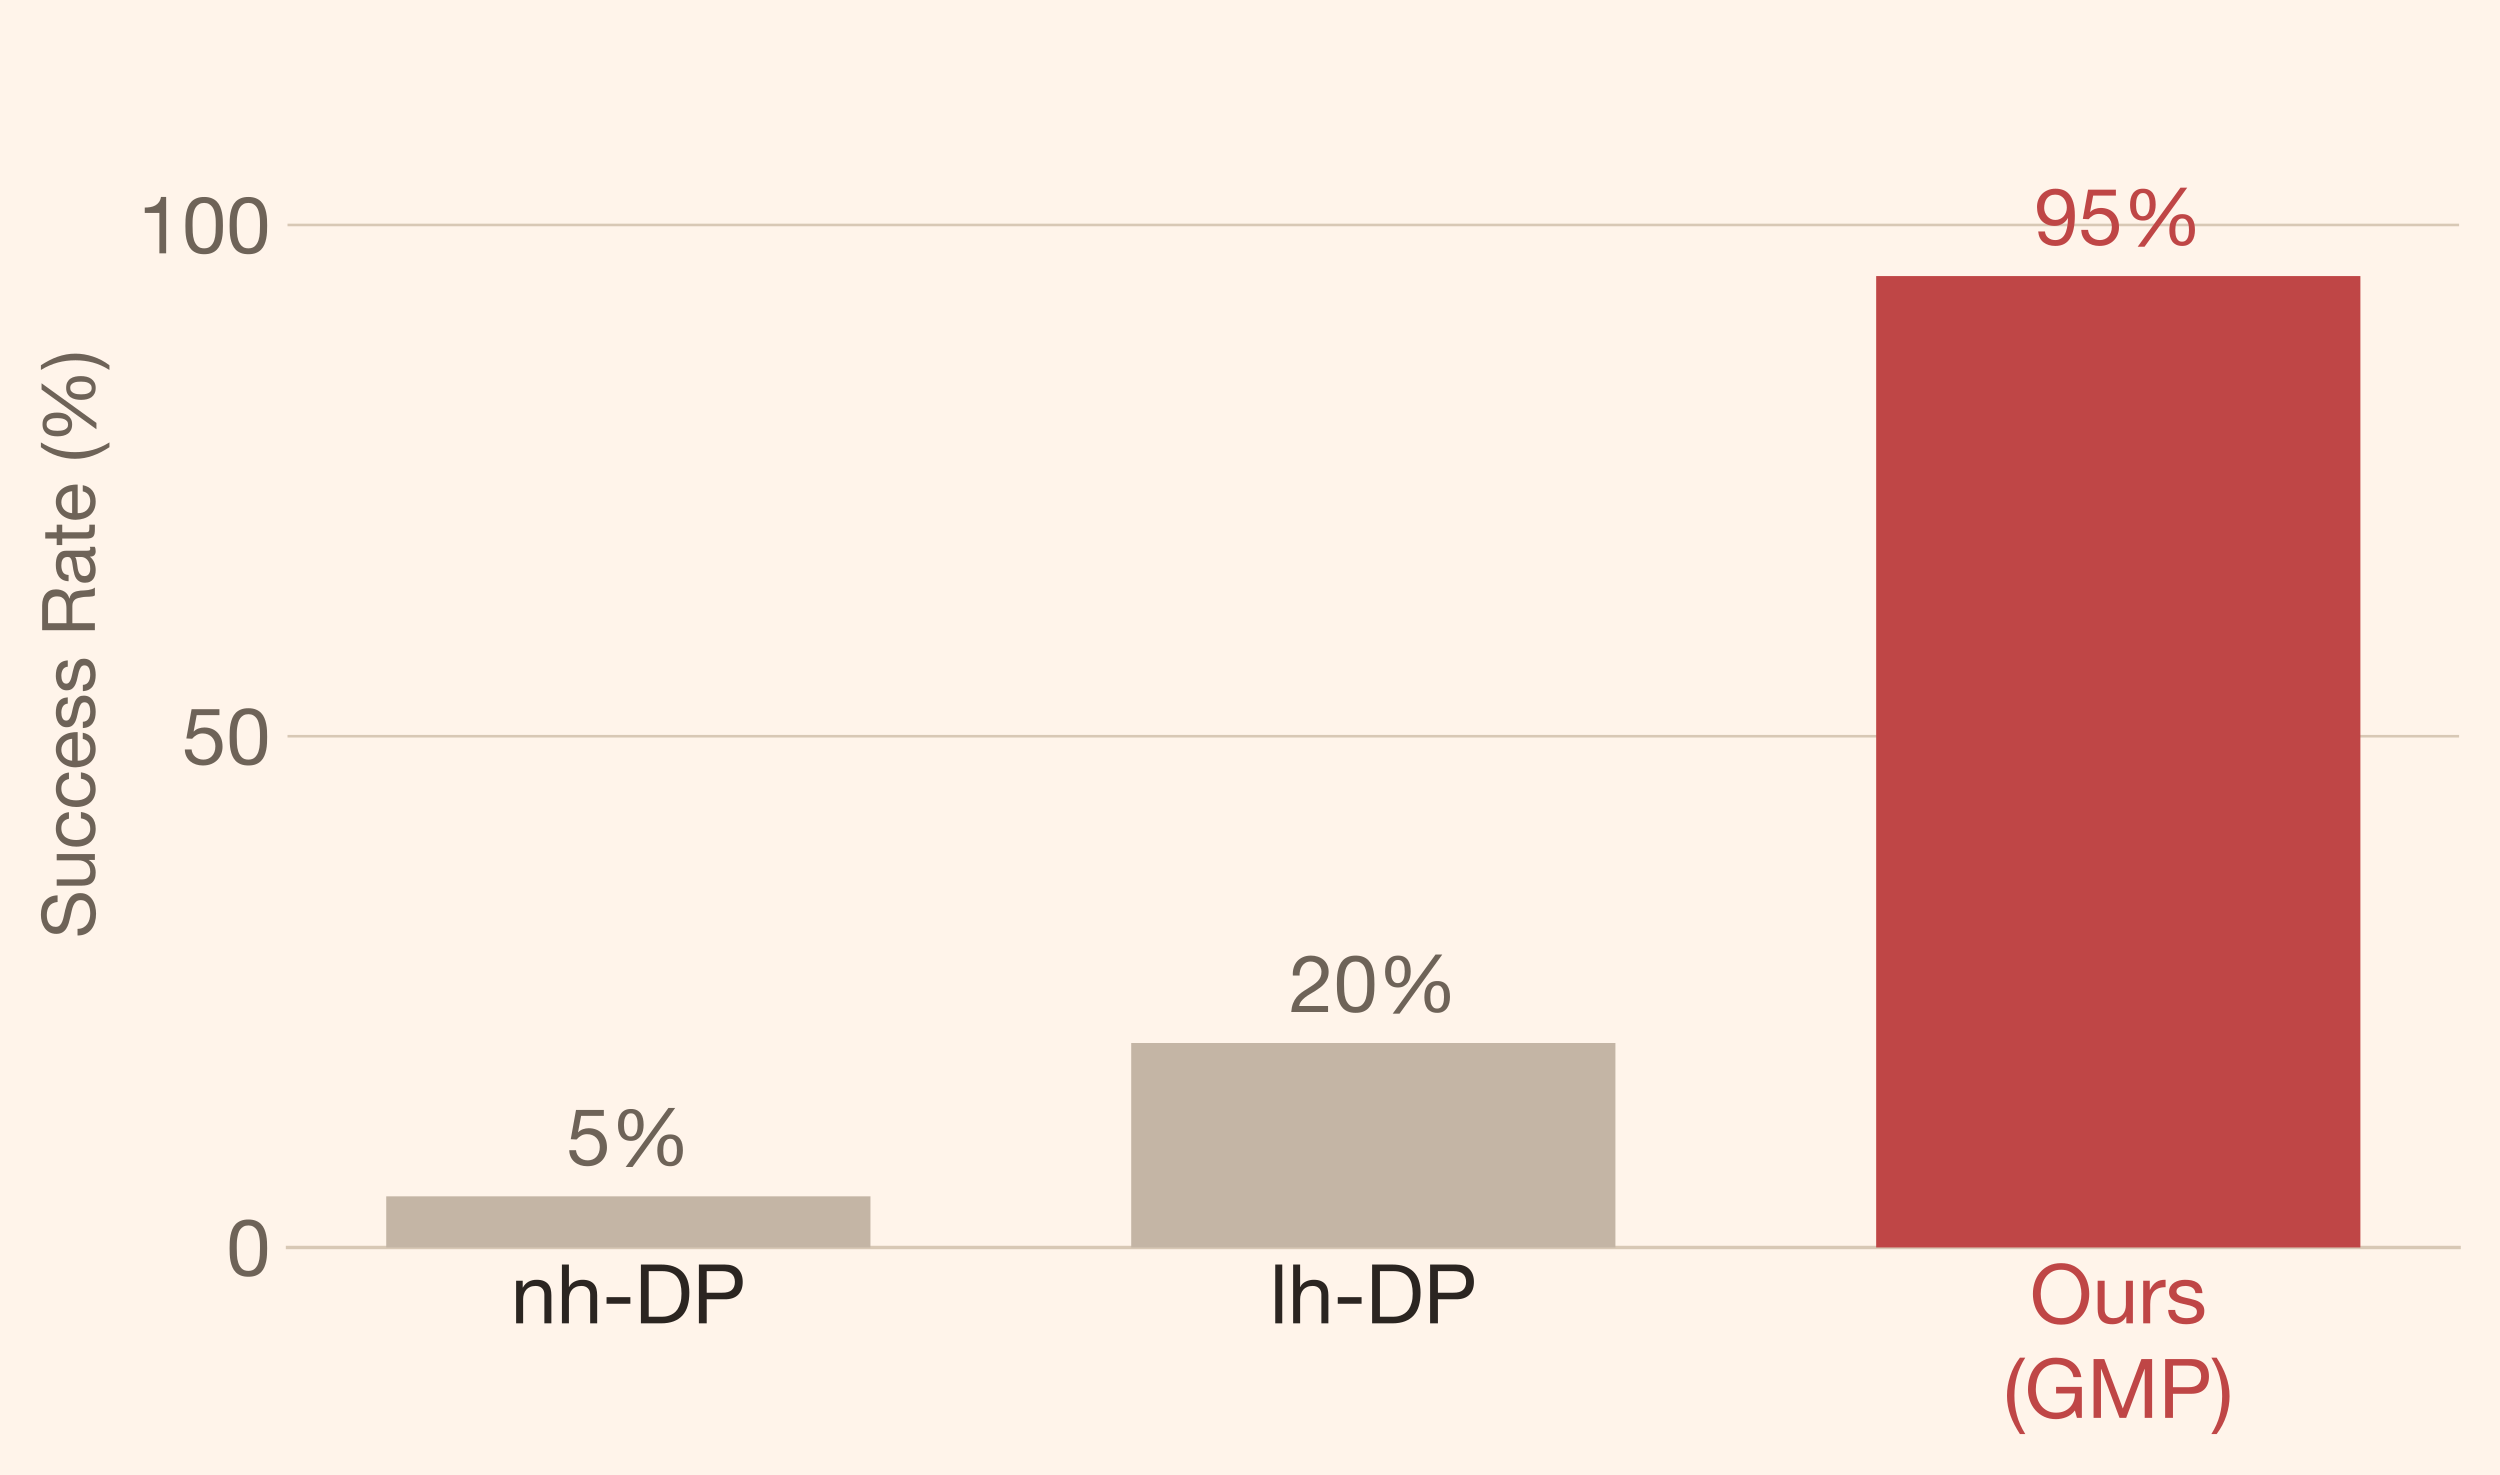
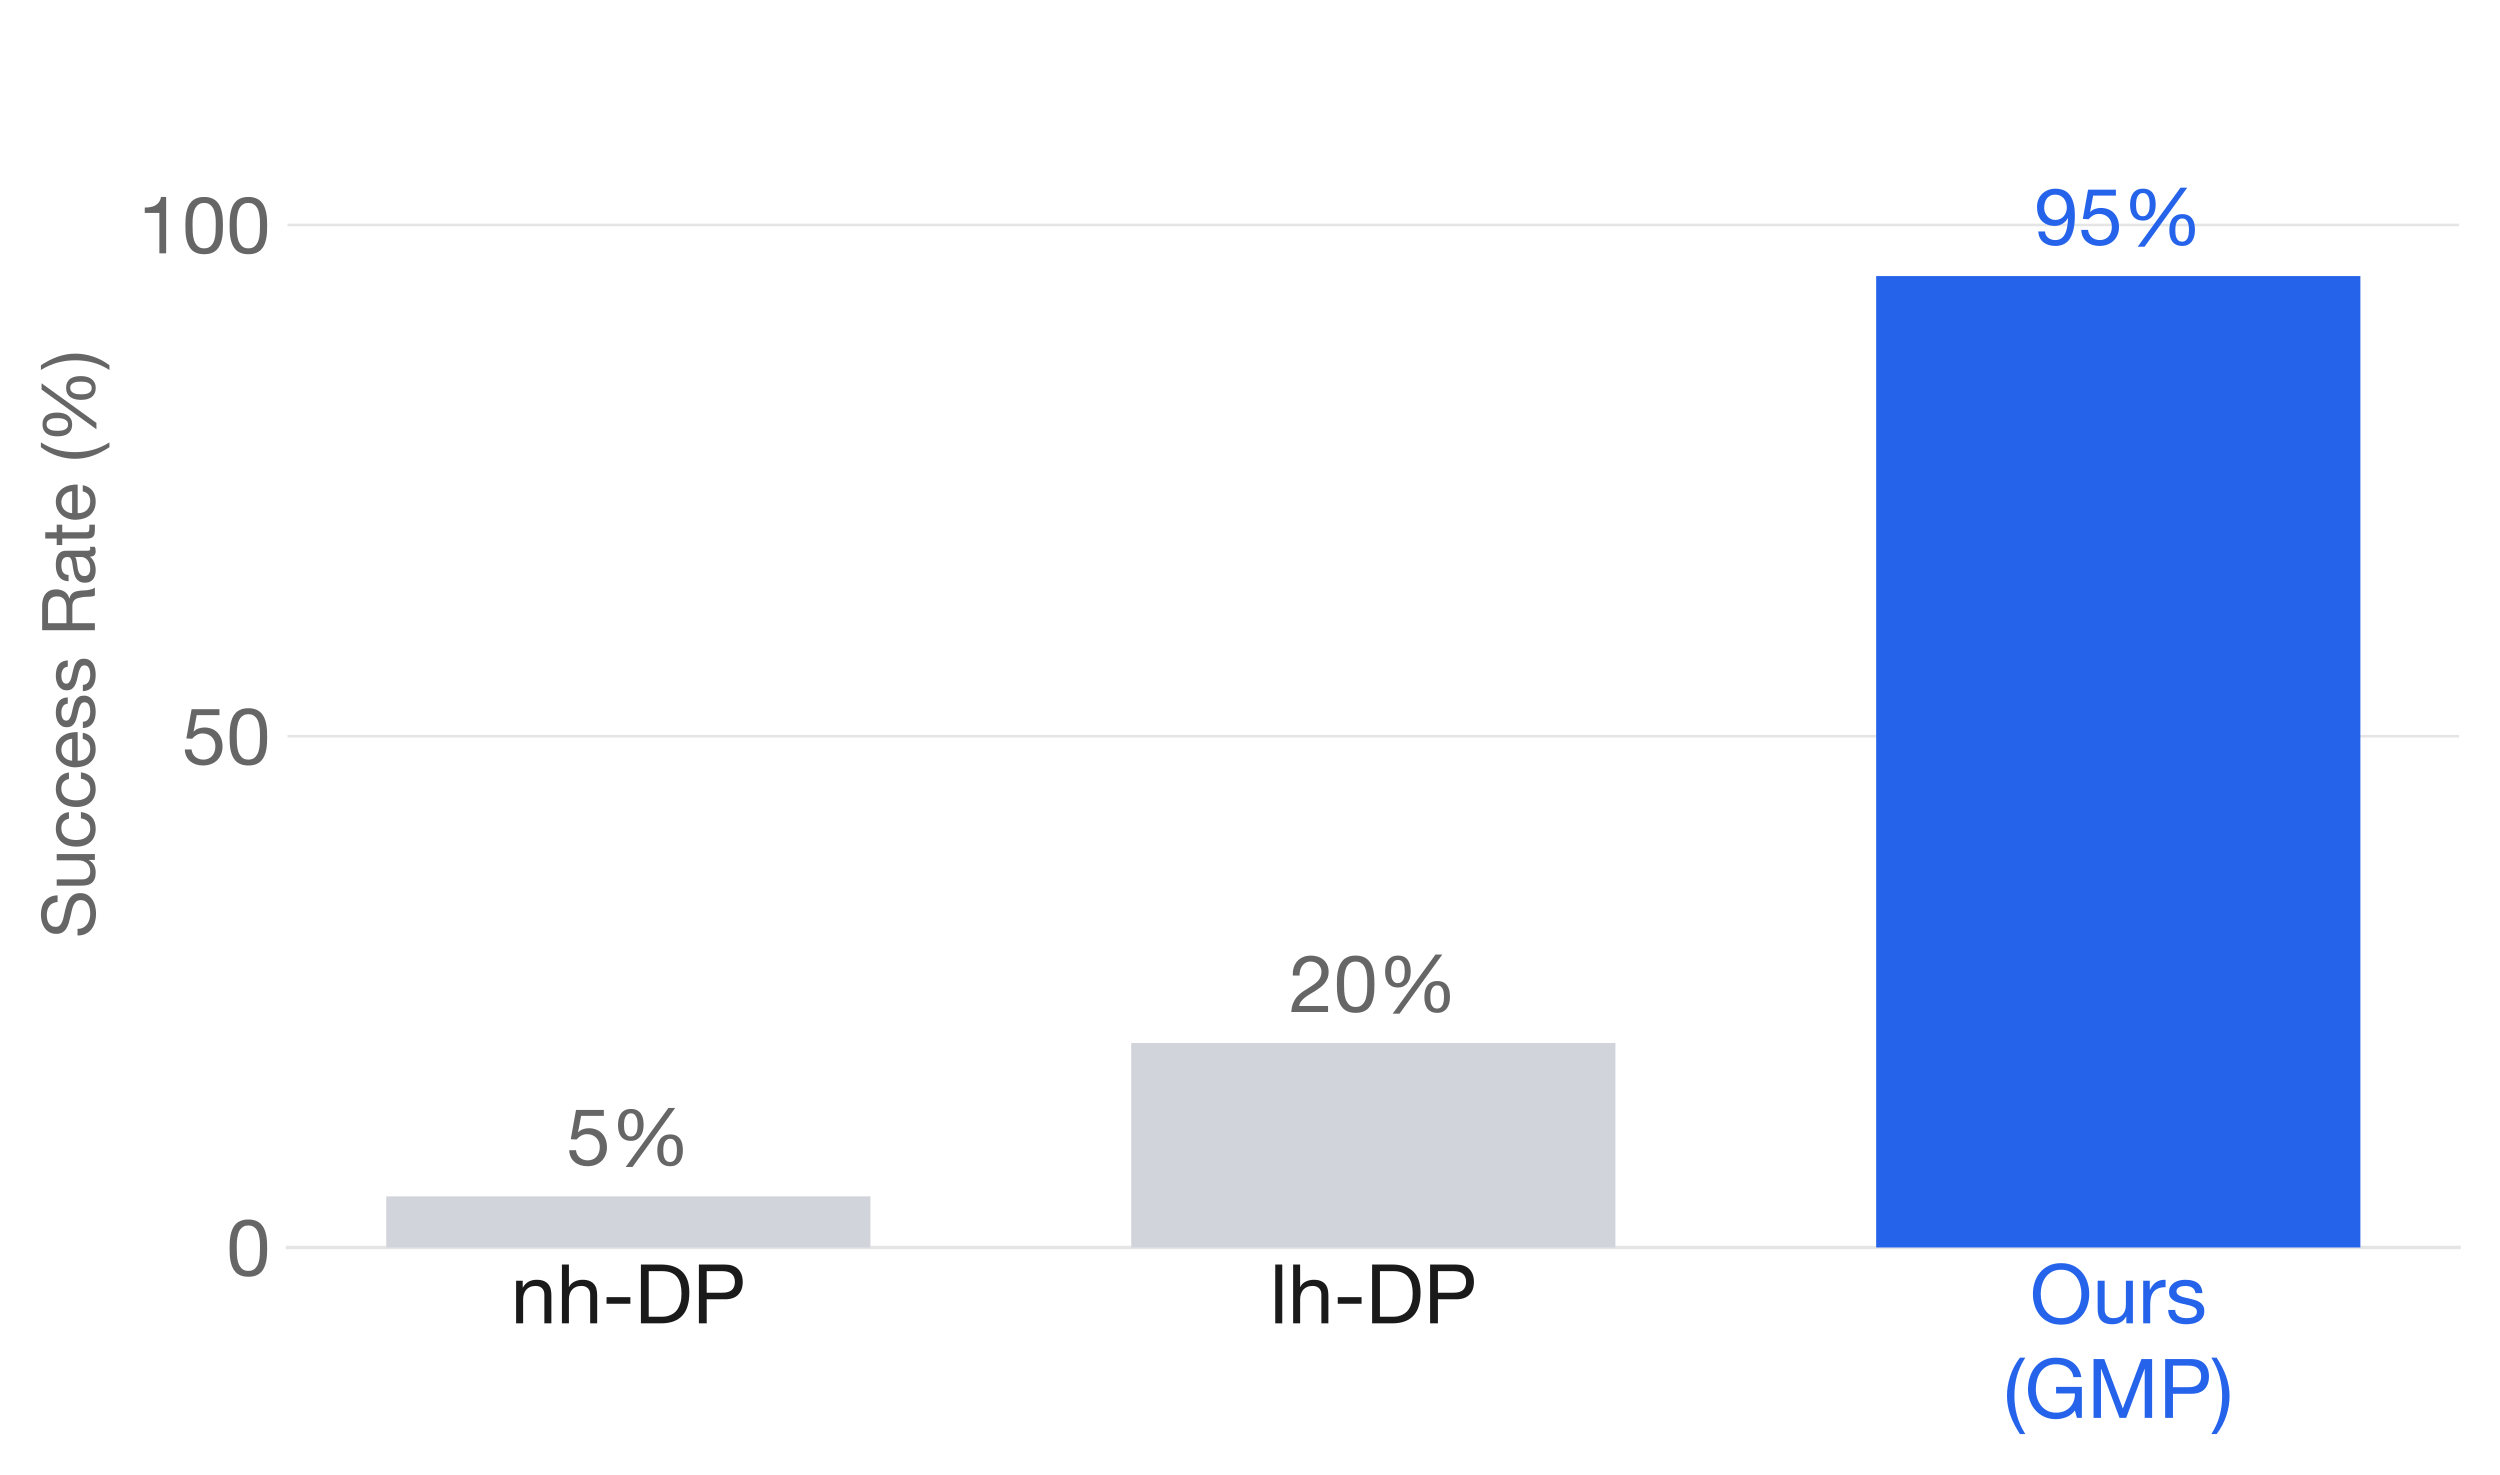
<svg xmlns="http://www.w3.org/2000/svg" xmlns:xlink="http://www.w3.org/1999/xlink" width="440.083pt" height="259.646pt" viewBox="0 0 440.083 259.646" version="1.1">
  <defs>
    <style type="text/css">*{stroke-linejoin: round; stroke-linecap: butt}</style>
  </defs>
  <g id="figure_1">
    <g id="patch_1">
-       <path d="M 0 259.646  L 440.083 259.646  L 440.083 0  L 0 0  z " style="fill: #fff4ea" />
+       <path d="M 0 259.646  L 440.083 259.646  L 440.083 0  L 0 0  z " style="fill: #ffffff" />
    </g>
    <g id="axes_1">
      <g id="patch_2">
-         <path d="M 50.613 219.6  L 432.883 219.6  L 432.883 7.2  L 50.613 7.2  z " style="fill: #fff4ea" />
+         <path d="M 50.613 219.6  L 432.883 219.6  L 432.883 7.2  L 50.613 7.2  z " style="fill: #ffffff" />
      </g>
      <g id="matplotlib.axis_1">
        <g id="xtick_1">
          <g id="line2d_1" />
          <g id="text_1">
-             <g style="fill: #2b2521" transform="translate(89.92501 232.9539) scale(0.145 -0.145)">
+             <g style="fill: #1a1a1a" transform="translate(89.92501 232.9539) scale(0.145 -0.145)">
              <defs>
                <path id="HelveticaNeue-6e" d="M 410 3309  L 410 0  L 954 0  L 954 1869  Q 954 2093 1014 2281  Q 1075 2470 1196 2611  Q 1318 2752 1500 2829  Q 1683 2906 1933 2906  Q 2246 2906 2425 2726  Q 2605 2547 2605 2240  L 2605 0  L 3149 0  L 3149 2176  Q 3149 2445 3094 2665  Q 3040 2886 2905 3046  Q 2771 3206 2553 3296  Q 2336 3386 2010 3386  Q 1274 3386 934 2784  L 922 2784  L 922 3309  L 410 3309  z " transform="scale(0.015625)" />
                <path id="HelveticaNeue-68" d="M 410 4570  L 410 0  L 954 0  L 954 1869  Q 954 2093 1014 2281  Q 1075 2470 1196 2611  Q 1318 2752 1500 2829  Q 1683 2906 1933 2906  Q 2246 2906 2425 2726  Q 2605 2547 2605 2240  L 2605 0  L 3149 0  L 3149 2176  Q 3149 2445 3094 2665  Q 3040 2886 2905 3046  Q 2771 3206 2553 3296  Q 2336 3386 2010 3386  Q 1862 3386 1705 3354  Q 1549 3322 1405 3254  Q 1261 3187 1145 3081  Q 1030 2976 966 2822  L 954 2822  L 954 4570  L 410 4570  z " transform="scale(0.015625)" />
                <path id="HelveticaNeue-2d" d="M 320 2035  L 320 1523  L 2170 1523  L 2170 2035  L 320 2035  z " transform="scale(0.015625)" />
                <path id="HelveticaNeue-44" d="M 1107 512  L 1107 4058  L 2131 4058  Q 2554 4058 2842 3939  Q 3130 3821 3312 3593  Q 3494 3366 3574 3043  Q 3654 2720 3654 2310  Q 3654 1888 3568 1590  Q 3482 1293 3347 1094  Q 3213 896 3043 781  Q 2874 666 2701 605  Q 2528 544 2374 528  Q 2221 512 2118 512  L 1107 512  z M 499 4570  L 499 0  L 2067 0  Q 2637 0 3053 160  Q 3469 320 3737 624  Q 4006 928 4134 1373  Q 4262 1818 4262 2394  Q 4262 3494 3692 4032  Q 3123 4570 2067 4570  L 499 4570  z " transform="scale(0.015625)" />
                <path id="HelveticaNeue-50" d="M 1107 2381  L 1107 4058  L 2298 4058  Q 2816 4058 3056 3843  Q 3296 3629 3296 3219  Q 3296 2810 3056 2592  Q 2816 2374 2298 2381  L 1107 2381  z M 499 4570  L 499 0  L 1107 0  L 1107 1869  L 2502 1869  Q 3194 1862 3549 2220  Q 3904 2579 3904 3219  Q 3904 3859 3549 4214  Q 3194 4570 2502 4570  L 499 4570  z " transform="scale(0.015625)" />
              </defs>
              <use xlink:href="#HelveticaNeue-6e" />
              <use xlink:href="#HelveticaNeue-68" transform="translate(55.59999 0)" />
              <use xlink:href="#HelveticaNeue-2d" transform="translate(111.2 0)" />
              <use xlink:href="#HelveticaNeue-44" transform="translate(150.1 0)" />
              <use xlink:href="#HelveticaNeue-50" transform="translate(220.5 0)" />
            </g>
          </g>
        </g>
        <g id="xtick_2">
          <g id="line2d_2" />
          <g id="text_2">
-             <g style="fill: #2b2521" transform="translate(223.4848 232.9539) scale(0.145 -0.145)">
+             <g style="fill: #1a1a1a" transform="translate(223.4848 232.9539) scale(0.145 -0.145)">
              <defs>
                <path id="HelveticaNeue-6c" d="M 442 4570  L 442 0  L 986 0  L 986 4570  L 442 4570  z " transform="scale(0.015625)" />
              </defs>
              <use xlink:href="#HelveticaNeue-6c" />
              <use xlink:href="#HelveticaNeue-68" transform="translate(22.2 0)" />
              <use xlink:href="#HelveticaNeue-2d" transform="translate(77.79999 0)" />
              <use xlink:href="#HelveticaNeue-44" transform="translate(116.7 0)" />
              <use xlink:href="#HelveticaNeue-50" transform="translate(187.1 0)" />
            </g>
          </g>
        </g>
        <g id="xtick_3">
          <g id="line2d_3" />
          <g id="text_3">
-             <g style="fill: #bf4646" transform="translate(357.3073 232.9539) scale(0.145 -0.145)">
+             <g style="fill: #2563eb" transform="translate(357.3073 232.9539) scale(0.145 -0.145)">
              <defs>
                <path id="HelveticaNeue-4f" d="M 851 2285  Q 851 2630 940 2966  Q 1030 3302 1222 3571  Q 1414 3840 1715 4003  Q 2016 4166 2432 4166  Q 2848 4166 3149 4003  Q 3450 3840 3642 3571  Q 3834 3302 3923 2966  Q 4013 2630 4013 2285  Q 4013 1939 3923 1603  Q 3834 1267 3642 998  Q 3450 730 3149 566  Q 2848 403 2432 403  Q 2016 403 1715 566  Q 1414 730 1222 998  Q 1030 1267 940 1603  Q 851 1939 851 2285  z M 243 2285  Q 243 1818 380 1386  Q 518 954 793 621  Q 1069 288 1478 93  Q 1888 -102 2432 -102  Q 2976 -102 3385 93  Q 3795 288 4070 621  Q 4346 954 4483 1386  Q 4621 1818 4621 2285  Q 4621 2752 4483 3184  Q 4346 3616 4070 3949  Q 3795 4282 3385 4480  Q 2976 4678 2432 4678  Q 1888 4678 1478 4480  Q 1069 4282 793 3949  Q 518 3616 380 3184  Q 243 2752 243 2285  z " transform="scale(0.015625)" />
                <path id="HelveticaNeue-75" d="M 3149 0  L 3149 3309  L 2605 3309  L 2605 1440  Q 2605 1216 2544 1027  Q 2483 838 2361 697  Q 2240 557 2057 480  Q 1875 403 1626 403  Q 1312 403 1133 582  Q 954 762 954 1069  L 954 3309  L 410 3309  L 410 1133  Q 410 864 464 643  Q 518 422 652 262  Q 787 102 1004 16  Q 1222 -70 1549 -70  Q 1914 -70 2182 74  Q 2451 218 2624 525  L 2637 525  L 2637 0  L 3149 0  z " transform="scale(0.015625)" />
                <path id="HelveticaNeue-72" d="M 390 3309  L 390 0  L 934 0  L 934 1472  Q 934 1792 998 2038  Q 1062 2285 1203 2457  Q 1344 2630 1574 2720  Q 1805 2810 2131 2810  L 2131 3386  Q 1690 3398 1402 3206  Q 1114 3014 915 2611  L 902 2611  L 902 3309  L 390 3309  z " transform="scale(0.015625)" />
                <path id="HelveticaNeue-73" d="M 742 1043  L 198 1043  Q 211 736 326 521  Q 442 307 634 176  Q 826 45 1075 -12  Q 1325 -70 1600 -70  Q 1850 -70 2102 -22  Q 2355 26 2556 147  Q 2758 269 2883 467  Q 3008 666 3008 966  Q 3008 1203 2915 1363  Q 2822 1523 2672 1628  Q 2522 1734 2326 1798  Q 2131 1862 1926 1907  Q 1734 1952 1542 1993  Q 1350 2035 1196 2096  Q 1043 2157 944 2249  Q 845 2342 845 2483  Q 845 2611 909 2691  Q 973 2771 1075 2819  Q 1178 2867 1302 2886  Q 1427 2906 1549 2906  Q 1683 2906 1814 2877  Q 1946 2848 2054 2784  Q 2163 2720 2233 2614  Q 2304 2509 2317 2349  L 2861 2349  Q 2842 2650 2733 2851  Q 2624 3053 2441 3171  Q 2259 3290 2022 3338  Q 1786 3386 1504 3386  Q 1286 3386 1065 3331  Q 845 3277 669 3165  Q 493 3053 381 2873  Q 269 2694 269 2445  Q 269 2125 429 1945  Q 589 1766 829 1667  Q 1069 1568 1350 1513  Q 1632 1459 1872 1392  Q 2112 1325 2272 1216  Q 2432 1107 2432 896  Q 2432 742 2355 643  Q 2278 544 2160 493  Q 2042 442 1901 422  Q 1760 403 1632 403  Q 1466 403 1309 435  Q 1152 467 1027 540  Q 902 614 825 739  Q 749 864 742 1043  z " transform="scale(0.015625)" />
              </defs>
              <use xlink:href="#HelveticaNeue-4f" />
              <use xlink:href="#HelveticaNeue-75" transform="translate(75.99998 0)" />
              <use xlink:href="#HelveticaNeue-72" transform="translate(131.6 0)" />
              <use xlink:href="#HelveticaNeue-73" transform="translate(164.9 0)" />
            </g>
-             <g style="fill: #bf4646" transform="translate(352.6152 249.589) scale(0.145 -0.145)">
+             <g style="fill: #2563eb" transform="translate(352.6152 249.589) scale(0.145 -0.145)">
              <defs>
                <path id="HelveticaNeue-28" d="M 1306 -1261  L 1722 -1261  Q 1267 -525 1072 198  Q 877 922 877 1728  Q 877 2515 1069 3232  Q 1261 3949 1722 4678  L 1306 4678  Q 806 4019 553 3251  Q 301 2483 301 1728  Q 301 1306 371 922  Q 442 538 573 173  Q 704 -192 889 -547  Q 1075 -902 1306 -1261  z " transform="scale(0.015625)" />
                <path id="HelveticaNeue-47" d="M 3917 570  L 4077 0  L 4461 0  L 4461 2406  L 2458 2406  L 2458 1894  L 3917 1894  Q 3930 1581 3834 1309  Q 3738 1037 3549 835  Q 3360 634 3085 518  Q 2810 403 2451 403  Q 2067 403 1776 553  Q 1485 704 1286 957  Q 1088 1210 985 1539  Q 883 1869 883 2227  Q 883 2592 972 2941  Q 1062 3290 1251 3562  Q 1440 3834 1737 4000  Q 2035 4166 2451 4166  Q 2707 4166 2934 4105  Q 3162 4045 3341 3923  Q 3520 3802 3641 3613  Q 3763 3424 3808 3162  L 4416 3162  Q 4352 3565 4176 3849  Q 4000 4134 3741 4320  Q 3482 4506 3152 4592  Q 2822 4678 2451 4678  Q 1907 4678 1500 4476  Q 1094 4275 822 3936  Q 550 3597 412 3145  Q 275 2694 275 2195  Q 275 1747 422 1331  Q 570 915 851 595  Q 1133 275 1536 86  Q 1939 -102 2451 -102  Q 2854 -102 3251 54  Q 3648 211 3917 570  z " transform="scale(0.015625)" />
                <path id="HelveticaNeue-4d" d="M 512 4570  L 512 0  L 1088 0  L 1088 3802  L 1101 3802  L 2528 0  L 3046 0  L 4474 3802  L 4486 3802  L 4486 0  L 5062 0  L 5062 4570  L 4230 4570  L 2784 730  L 1344 4570  L 512 4570  z " transform="scale(0.015625)" />
                <path id="HelveticaNeue-29" d="M -58 -1261  L 352 -1261  Q 851 -602 1104 163  Q 1357 928 1357 1683  Q 1357 2106 1286 2490  Q 1216 2874 1085 3242  Q 954 3610 768 3965  Q 582 4320 352 4678  L -58 4678  Q 390 3942 585 3216  Q 781 2490 781 1683  Q 781 902 589 182  Q 397 -538 -58 -1261  z " transform="scale(0.015625)" />
              </defs>
              <use xlink:href="#HelveticaNeue-28" />
              <use xlink:href="#HelveticaNeue-47" transform="translate(25.89999 0)" />
              <use xlink:href="#HelveticaNeue-4d" transform="translate(101.8 0)" />
              <use xlink:href="#HelveticaNeue-50" transform="translate(188.9 0)" />
              <use xlink:href="#HelveticaNeue-29" transform="translate(253.7 0)" />
            </g>
          </g>
        </g>
      </g>
      <g id="matplotlib.axis_2">
        <g id="ytick_1">
          <g id="line2d_4">
-             <path d="M 50.613 219.6  L 432.883 219.6  " clip-path="url(#p1ee1c36490)" style="fill: none; stroke: #d8c8b5; stroke-width: 0.45; stroke-linecap: square" />
+             <path d="M 50.613 219.6  L 432.883 219.6  " clip-path="url(#p610324c189)" style="fill: none; stroke: #e5e5e5; stroke-width: 0.45; stroke-linecap: square" />
          </g>
          <g id="line2d_5" />
          <g id="text_4">
-             <g style="fill: #6e6358" transform="translate(39.82984 224.5984) scale(0.14 -0.14)">
+             <g style="fill: #666666" transform="translate(39.82984 224.5984) scale(0.14 -0.14)">
              <defs>
                <path id="HelveticaNeue-30" d="M 845 2234  Q 845 2400 848 2601  Q 851 2803 880 3004  Q 909 3206 963 3398  Q 1018 3590 1123 3734  Q 1229 3878 1389 3968  Q 1549 4058 1779 4058  Q 2010 4058 2170 3968  Q 2330 3878 2435 3734  Q 2541 3590 2595 3398  Q 2650 3206 2678 3004  Q 2707 2803 2710 2601  Q 2714 2400 2714 2234  Q 2714 1978 2698 1661  Q 2682 1344 2595 1065  Q 2509 787 2317 595  Q 2125 403 1779 403  Q 1434 403 1242 595  Q 1050 787 963 1065  Q 877 1344 861 1661  Q 845 1978 845 2234  z M 269 2227  Q 269 1978 281 1709  Q 294 1440 345 1184  Q 397 928 493 701  Q 589 474 755 301  Q 922 128 1174 29  Q 1427 -70 1779 -70  Q 2138 -70 2387 29  Q 2637 128 2803 301  Q 2970 474 3066 701  Q 3162 928 3213 1184  Q 3264 1440 3277 1709  Q 3290 1978 3290 2227  Q 3290 2477 3277 2745  Q 3264 3014 3213 3270  Q 3162 3526 3066 3756  Q 2970 3987 2803 4160  Q 2637 4333 2384 4435  Q 2131 4538 1779 4538  Q 1427 4538 1174 4435  Q 922 4333 755 4160  Q 589 3987 493 3756  Q 397 3526 345 3270  Q 294 3014 281 2745  Q 269 2477 269 2227  z " transform="scale(0.015625)" />
              </defs>
              <use xlink:href="#HelveticaNeue-30" />
            </g>
          </g>
        </g>
        <g id="ytick_2">
          <g id="line2d_6">
-             <path d="M 50.613 129.6  L 432.883 129.6  " clip-path="url(#p1ee1c36490)" style="fill: none; stroke: #d8c8b5; stroke-width: 0.45; stroke-linecap: square" />
+             <path d="M 50.613 129.6  L 432.883 129.6  " clip-path="url(#p610324c189)" style="fill: none; stroke: #e5e5e5; stroke-width: 0.45; stroke-linecap: square" />
          </g>
          <g id="line2d_7" />
          <g id="text_5">
-             <g style="fill: #6e6358" transform="translate(32.04672 134.5984) scale(0.14 -0.14)">
+             <g style="fill: #666666" transform="translate(32.04672 134.5984) scale(0.14 -0.14)">
              <defs>
                <path id="HelveticaNeue-35" d="M 3008 3981  L 3008 4461  L 768 4461  L 346 2106  L 813 2080  Q 973 2272 1181 2390  Q 1389 2509 1658 2509  Q 1888 2509 2077 2432  Q 2266 2355 2400 2217  Q 2534 2080 2608 1891  Q 2682 1702 2682 1478  Q 2682 1210 2605 1008  Q 2528 806 2397 672  Q 2266 538 2090 470  Q 1914 403 1722 403  Q 1517 403 1347 464  Q 1178 525 1053 637  Q 928 749 854 899  Q 781 1050 768 1222  L 224 1222  Q 230 915 345 672  Q 461 429 659 265  Q 858 102 1117 16  Q 1376 -70 1670 -70  Q 2067 -70 2364 54  Q 2662 179 2860 390  Q 3059 602 3158 874  Q 3258 1146 3258 1434  Q 3258 1824 3142 2115  Q 3027 2406 2828 2601  Q 2630 2797 2361 2893  Q 2093 2989 1792 2989  Q 1562 2989 1328 2909  Q 1094 2829 947 2662  L 934 2675  L 1178 3981  L 3008 3981  z " transform="scale(0.015625)" />
              </defs>
              <use xlink:href="#HelveticaNeue-35" />
              <use xlink:href="#HelveticaNeue-30" transform="translate(55.59999 0)" />
            </g>
          </g>
        </g>
        <g id="ytick_3">
          <g id="line2d_8">
-             <path d="M 50.613 39.6  L 432.883 39.6  " clip-path="url(#p1ee1c36490)" style="fill: none; stroke: #d8c8b5; stroke-width: 0.45; stroke-linecap: square" />
+             <path d="M 50.613 39.6  L 432.883 39.6  " clip-path="url(#p610324c189)" style="fill: none; stroke: #e5e5e5; stroke-width: 0.45; stroke-linecap: square" />
          </g>
          <g id="line2d_9" />
          <g id="text_6">
-             <g style="fill: #6e6358" transform="translate(24.26359 44.59844) scale(0.14 -0.14)">
+             <g style="fill: #666666" transform="translate(24.26359 44.59844) scale(0.14 -0.14)">
              <defs>
                <path id="HelveticaNeue-31" d="M 2278 0  L 2278 4538  L 1862 4538  Q 1818 4282 1696 4115  Q 1574 3949 1398 3853  Q 1222 3757 1004 3721  Q 787 3686 557 3686  L 557 3251  L 1734 3251  L 1734 0  L 2278 0  z " transform="scale(0.015625)" />
              </defs>
              <use xlink:href="#HelveticaNeue-31" />
              <use xlink:href="#HelveticaNeue-30" transform="translate(55.59999 0)" />
              <use xlink:href="#HelveticaNeue-30" transform="translate(111.2 0)" />
            </g>
          </g>
        </g>
        <g id="text_7">
-           <g style="fill: #6e6358" transform="translate(16.70219 165.1603) rotate(-90) scale(0.13 -0.13)">
+           <g style="fill: #666666" transform="translate(16.70219 165.1603) rotate(-90) scale(0.13 -0.13)">
            <defs>
              <path id="HelveticaNeue-53" d="M 3142 3232  L 3718 3232  Q 3706 3610 3574 3882  Q 3443 4154 3216 4333  Q 2989 4512 2688 4595  Q 2387 4678 2035 4678  Q 1722 4678 1424 4598  Q 1126 4518 892 4355  Q 659 4192 518 3939  Q 378 3686 378 3341  Q 378 3027 502 2819  Q 627 2611 835 2480  Q 1043 2349 1305 2269  Q 1568 2189 1840 2128  Q 2112 2067 2374 2009  Q 2637 1952 2845 1859  Q 3053 1766 3177 1619  Q 3302 1472 3302 1235  Q 3302 986 3200 826  Q 3098 666 2931 573  Q 2765 480 2557 441  Q 2349 403 2144 403  Q 1888 403 1645 467  Q 1402 531 1219 665  Q 1037 800 925 1008  Q 813 1216 813 1504  L 237 1504  Q 237 1088 387 784  Q 538 480 797 285  Q 1056 90 1398 -6  Q 1741 -102 2125 -102  Q 2438 -102 2755 -28  Q 3072 45 3328 208  Q 3584 371 3747 630  Q 3910 890 3910 1254  Q 3910 1594 3785 1818  Q 3661 2042 3453 2189  Q 3245 2336 2982 2422  Q 2720 2509 2448 2573  Q 2176 2637 1913 2691  Q 1651 2746 1443 2829  Q 1235 2912 1110 3043  Q 986 3174 986 3386  Q 986 3610 1072 3760  Q 1158 3910 1302 4000  Q 1446 4090 1632 4128  Q 1818 4166 2010 4166  Q 2483 4166 2787 3945  Q 3091 3725 3142 3232  z " transform="scale(0.015625)" />
              <path id="HelveticaNeue-63" d="M 2656 2246  L 3219 2246  Q 3187 2541 3065 2755  Q 2944 2970 2755 3110  Q 2566 3251 2320 3318  Q 2074 3386 1792 3386  Q 1402 3386 1107 3248  Q 813 3110 617 2870  Q 422 2630 326 2307  Q 230 1984 230 1613  Q 230 1242 329 931  Q 429 621 624 397  Q 819 173 1110 51  Q 1402 -70 1779 -70  Q 2413 -70 2781 262  Q 3149 595 3238 1210  L 2682 1210  Q 2630 826 2403 614  Q 2176 403 1773 403  Q 1517 403 1331 505  Q 1146 608 1030 777  Q 915 947 860 1164  Q 806 1382 806 1613  Q 806 1862 857 2096  Q 909 2330 1027 2509  Q 1146 2688 1344 2797  Q 1542 2906 1837 2906  Q 2182 2906 2387 2733  Q 2592 2560 2656 2246  z " transform="scale(0.015625)" />
              <path id="HelveticaNeue-65" d="M 2707 1971  L 806 1971  Q 819 2163 889 2332  Q 960 2502 1081 2630  Q 1203 2758 1372 2832  Q 1542 2906 1754 2906  Q 1958 2906 2128 2832  Q 2298 2758 2422 2633  Q 2547 2509 2620 2336  Q 2694 2163 2707 1971  z M 3232 1050  L 2694 1050  Q 2624 723 2403 563  Q 2182 403 1837 403  Q 1568 403 1369 492  Q 1171 582 1043 732  Q 915 883 857 1078  Q 800 1274 806 1491  L 3283 1491  Q 3296 1792 3229 2125  Q 3162 2458 2986 2739  Q 2810 3021 2518 3203  Q 2227 3386 1786 3386  Q 1446 3386 1161 3258  Q 877 3130 669 2899  Q 461 2669 345 2355  Q 230 2042 230 1664  Q 243 1286 342 966  Q 442 646 640 416  Q 838 186 1129 58  Q 1421 -70 1818 -70  Q 2381 -70 2752 211  Q 3123 493 3232 1050  z " transform="scale(0.015625)" />
              <path id="HelveticaNeue-20" transform="scale(0.015625)" />
              <path id="HelveticaNeue-52" d="M 499 4570  L 499 0  L 1107 0  L 1107 1952  L 2592 1952  Q 2816 1952 2950 1885  Q 3085 1818 3168 1706  Q 3251 1594 3289 1443  Q 3328 1293 3354 1126  Q 3386 960 3392 787  Q 3398 614 3404 464  Q 3411 314 3433 192  Q 3456 70 3520 0  L 4198 0  Q 4102 115 4054 265  Q 4006 416 3980 582  Q 3955 749 3948 921  Q 3942 1094 3930 1261  Q 3910 1427 3875 1580  Q 3840 1734 3766 1859  Q 3693 1984 3568 2073  Q 3443 2163 3245 2202  L 3245 2214  Q 3661 2330 3849 2643  Q 4038 2957 4038 3373  Q 4038 3930 3670 4250  Q 3302 4570 2650 4570  L 499 4570  z M 2374 2464  L 1107 2464  L 1107 4058  L 2618 4058  Q 3046 4058 3238 3840  Q 3430 3622 3430 3277  Q 3430 3027 3344 2870  Q 3258 2714 3114 2621  Q 2970 2528 2778 2496  Q 2586 2464 2374 2464  z " transform="scale(0.015625)" />
              <path id="HelveticaNeue-61" d="M 3341 13  Q 3200 -70 2950 -70  Q 2739 -70 2614 48  Q 2490 166 2490 435  Q 2266 166 1968 48  Q 1670 -70 1325 -70  Q 1101 -70 899 -19  Q 698 32 550 141  Q 403 250 316 426  Q 230 602 230 851  Q 230 1133 326 1312  Q 422 1491 579 1603  Q 736 1715 937 1772  Q 1139 1830 1350 1869  Q 1574 1914 1776 1936  Q 1978 1958 2131 2000  Q 2285 2042 2374 2122  Q 2464 2202 2464 2355  Q 2464 2534 2397 2643  Q 2330 2752 2224 2809  Q 2118 2867 1987 2886  Q 1856 2906 1728 2906  Q 1382 2906 1152 2774  Q 922 2643 902 2278  L 358 2278  Q 371 2586 486 2797  Q 602 3008 794 3139  Q 986 3270 1232 3328  Q 1478 3386 1760 3386  Q 1984 3386 2205 3354  Q 2426 3322 2605 3222  Q 2784 3123 2893 2944  Q 3002 2765 3002 2477  L 3002 774  Q 3002 582 3024 492  Q 3046 403 3174 403  Q 3245 403 3341 435  L 3341 13  z M 2458 1709  Q 2355 1632 2188 1597  Q 2022 1562 1840 1539  Q 1658 1517 1472 1488  Q 1286 1459 1139 1395  Q 992 1331 899 1212  Q 806 1094 806 890  Q 806 755 860 662  Q 915 570 1001 512  Q 1088 454 1203 428  Q 1318 403 1446 403  Q 1715 403 1907 476  Q 2099 550 2220 662  Q 2342 774 2400 905  Q 2458 1037 2458 1152  L 2458 1709  z " transform="scale(0.015625)" />
              <path id="HelveticaNeue-74" d="M 1165 3309  L 1165 4301  L 621 4301  L 621 3309  L 58 3309  L 58 2829  L 621 2829  L 621 723  Q 621 493 665 352  Q 710 211 803 134  Q 896 58 1046 29  Q 1197 0 1408 0  L 1824 0  L 1824 480  L 1574 480  Q 1446 480 1366 489  Q 1286 499 1241 531  Q 1197 563 1181 620  Q 1165 678 1165 774  L 1165 2829  L 1824 2829  L 1824 3309  L 1165 3309  z " transform="scale(0.015625)" />
              <path id="HelveticaNeue-25" d="M 1069 3251  Q 1069 3398 1088 3561  Q 1107 3725 1168 3862  Q 1229 4000 1337 4093  Q 1446 4186 1626 4186  Q 1811 4186 1916 4093  Q 2022 4000 2080 3862  Q 2138 3725 2154 3561  Q 2170 3398 2170 3258  Q 2170 3110 2150 2944  Q 2131 2778 2070 2640  Q 2010 2502 1901 2412  Q 1792 2323 1606 2323  Q 1427 2323 1321 2416  Q 1216 2509 1158 2646  Q 1101 2784 1085 2947  Q 1069 3110 1069 3251  z M 589 3238  Q 589 2976 643 2745  Q 698 2515 819 2342  Q 941 2170 1139 2070  Q 1338 1971 1626 1971  Q 1907 1971 2099 2080  Q 2291 2189 2416 2365  Q 2541 2541 2595 2774  Q 2650 3008 2650 3258  Q 2650 3520 2602 3753  Q 2554 3987 2435 4160  Q 2317 4333 2121 4435  Q 1926 4538 1626 4538  Q 1331 4538 1132 4432  Q 934 4326 812 4147  Q 691 3968 640 3734  Q 589 3501 589 3238  z M 4230 1203  Q 4230 1350 4249 1513  Q 4269 1677 4329 1814  Q 4390 1952 4499 2045  Q 4608 2138 4787 2138  Q 4973 2138 5078 2045  Q 5184 1952 5241 1814  Q 5299 1677 5315 1513  Q 5331 1350 5331 1210  Q 5331 1062 5312 896  Q 5293 730 5232 592  Q 5171 454 5062 364  Q 4954 275 4768 275  Q 4589 275 4483 368  Q 4378 461 4320 598  Q 4262 736 4246 899  Q 4230 1062 4230 1203  z M 3750 1190  Q 3750 928 3804 697  Q 3859 467 3980 297  Q 4102 128 4300 29  Q 4499 -70 4787 -70  Q 5069 -70 5261 35  Q 5453 141 5577 317  Q 5702 493 5756 726  Q 5811 960 5811 1210  Q 5811 1472 5763 1705  Q 5715 1939 5596 2112  Q 5478 2285 5283 2387  Q 5088 2490 4787 2490  Q 4493 2490 4294 2384  Q 4096 2278 3974 2099  Q 3853 1920 3801 1686  Q 3750 1453 3750 1190  z M 4646 4621  L 1203 -134  L 1754 -134  L 5190 4621  L 4646 4621  z " transform="scale(0.015625)" />
            </defs>
            <use xlink:href="#HelveticaNeue-53" />
            <use xlink:href="#HelveticaNeue-75" transform="translate(64.79999 0)" />
            <use xlink:href="#HelveticaNeue-63" transform="translate(120.4 0)" />
            <use xlink:href="#HelveticaNeue-63" transform="translate(174.1 0)" />
            <use xlink:href="#HelveticaNeue-65" transform="translate(227.8 0)" />
            <use xlink:href="#HelveticaNeue-73" transform="translate(281.5 0)" />
            <use xlink:href="#HelveticaNeue-73" transform="translate(331.5 0)" />
            <use xlink:href="#HelveticaNeue-20" transform="translate(381.4999 0)" />
            <use xlink:href="#HelveticaNeue-52" transform="translate(409.2999 0)" />
            <use xlink:href="#HelveticaNeue-61" transform="translate(477.7999 0)" />
            <use xlink:href="#HelveticaNeue-74" transform="translate(531.4999 0)" />
            <use xlink:href="#HelveticaNeue-65" transform="translate(562.9999 0)" />
            <use xlink:href="#HelveticaNeue-20" transform="translate(616.6999 0)" />
            <use xlink:href="#HelveticaNeue-28" transform="translate(644.4999 0)" />
            <use xlink:href="#HelveticaNeue-25" transform="translate(670.3999 0)" />
            <use xlink:href="#HelveticaNeue-29" transform="translate(770.3999 0)" />
          </g>
        </g>
      </g>
      <g id="patch_3">
-         <path d="M 50.613 219.6  L 432.883 219.6  " style="fill: none; stroke: #d8c8b5; stroke-width: 0.6; stroke-linejoin: miter; stroke-linecap: square" />
+         <path d="M 50.613 219.6  L 432.883 219.6  " style="fill: none; stroke: #e5e5e5; stroke-width: 0.6; stroke-linejoin: miter; stroke-linecap: square" />
      </g>
      <g id="patch_4">
-         <path d="M 67.989 219.6  L 153.229 219.6  L 153.229 210.6  L 67.989 210.6  z " clip-path="url(#p1ee1c36490)" style="fill: #c4b5a5" />
+         <path d="M 67.989 219.6  L 153.229 219.6  L 153.229 210.6  L 67.989 210.6  z " clip-path="url(#p610324c189)" style="fill: #d1d5db" />
      </g>
      <g id="patch_5">
-         <path d="M 199.128 219.6  L 284.368 219.6  L 284.368 183.6  L 199.128 183.6  z " clip-path="url(#p1ee1c36490)" style="fill: #c4b5a5" />
+         <path d="M 199.128 219.6  L 284.368 219.6  L 284.368 183.6  L 199.128 183.6  z " clip-path="url(#p610324c189)" style="fill: #d1d5db" />
      </g>
      <g id="patch_6">
-         <path d="M 330.267 219.6  L 415.507 219.6  L 415.507 48.6  L 330.267 48.6  z " clip-path="url(#p1ee1c36490)" style="fill: #bf4646" />
+         <path d="M 330.267 219.6  L 415.507 219.6  L 415.507 48.6  L 330.267 48.6  z " clip-path="url(#p610324c189)" style="fill: #2563eb" />
      </g>
      <g id="text_8">
-         <g style="fill: #6e6358" transform="translate(99.71747 205.1416) scale(0.14 -0.14)">
+         <g style="fill: #666666" transform="translate(99.71747 205.1416) scale(0.14 -0.14)">
          <use xlink:href="#HelveticaNeue-35" />
          <use xlink:href="#HelveticaNeue-25" transform="translate(55.59999 0)" />
        </g>
      </g>
      <g id="text_9">
-         <g style="fill: #6e6358" transform="translate(226.9648 178.1416) scale(0.14 -0.14)">
+         <g style="fill: #666666" transform="translate(226.9648 178.1416) scale(0.14 -0.14)">
          <defs>
            <path id="HelveticaNeue-32" d="M 282 2931  L 826 2931  Q 819 3136 867 3337  Q 915 3539 1024 3699  Q 1133 3859 1302 3958  Q 1472 4058 1709 4058  Q 1888 4058 2048 4000  Q 2208 3942 2326 3833  Q 2445 3725 2515 3574  Q 2586 3424 2586 3238  Q 2586 3002 2512 2822  Q 2438 2643 2294 2489  Q 2150 2336 1932 2185  Q 1715 2035 1427 1856  Q 1190 1715 972 1555  Q 755 1395 582 1184  Q 410 973 298 688  Q 186 403 154 0  L 3117 0  L 3117 480  L 787 480  Q 826 691 950 854  Q 1075 1018 1251 1158  Q 1427 1299 1638 1424  Q 1850 1549 2061 1677  Q 2272 1811 2470 1958  Q 2669 2106 2822 2288  Q 2976 2470 3069 2700  Q 3162 2931 3162 3232  Q 3162 3552 3050 3795  Q 2938 4038 2746 4201  Q 2554 4365 2294 4451  Q 2035 4538 1741 4538  Q 1382 4538 1100 4416  Q 819 4294 630 4080  Q 442 3866 352 3571  Q 262 3277 282 2931  z " transform="scale(0.015625)" />
          </defs>
          <use xlink:href="#HelveticaNeue-32" />
          <use xlink:href="#HelveticaNeue-30" transform="translate(55.59999 0)" />
          <use xlink:href="#HelveticaNeue-25" transform="translate(111.2 0)" />
        </g>
      </g>
      <g id="text_10">
-         <g style="fill: #bf4646" transform="translate(358.1038 43.14156) scale(0.14 -0.14)">
+         <g style="fill: #2563eb" transform="translate(358.1038 43.14156) scale(0.14 -0.14)">
          <defs>
            <path id="HelveticaNeue-39" d="M 858 1094  L 314 1094  Q 365 506 742 218  Q 1120 -70 1690 -70  Q 2515 -70 2889 560  Q 3264 1190 3264 2368  Q 3264 3014 3139 3433  Q 3014 3853 2803 4096  Q 2592 4339 2310 4438  Q 2029 4538 1709 4538  Q 1382 4538 1107 4429  Q 832 4320 633 4125  Q 435 3930 326 3658  Q 218 3386 218 3059  Q 218 2726 310 2444  Q 403 2163 585 1964  Q 768 1766 1037 1654  Q 1306 1542 1651 1542  Q 1984 1542 2265 1712  Q 2547 1882 2701 2170  L 2714 2157  Q 2688 1267 2438 835  Q 2189 403 1690 403  Q 1363 403 1126 582  Q 890 762 858 1094  z M 2618 3021  Q 2618 2822 2554 2640  Q 2490 2458 2368 2320  Q 2246 2182 2073 2102  Q 1901 2022 1690 2022  Q 1491 2022 1328 2102  Q 1165 2182 1046 2316  Q 928 2451 861 2624  Q 794 2797 794 2982  Q 794 3194 842 3386  Q 890 3578 995 3728  Q 1101 3878 1270 3968  Q 1440 4058 1683 4058  Q 1914 4058 2086 3974  Q 2259 3891 2377 3747  Q 2496 3603 2557 3417  Q 2618 3232 2618 3021  z " transform="scale(0.015625)" />
          </defs>
          <use xlink:href="#HelveticaNeue-39" />
          <use xlink:href="#HelveticaNeue-35" transform="translate(55.59999 0)" />
          <use xlink:href="#HelveticaNeue-25" transform="translate(111.2 0)" />
        </g>
      </g>
    </g>
  </g>
  <defs>
-     <clipPath id="p1ee1c36490">
+     <clipPath id="p610324c189">
      <rect x="50.613" y="7.2" width="382.27" height="212.4" />
    </clipPath>
  </defs>
</svg>
